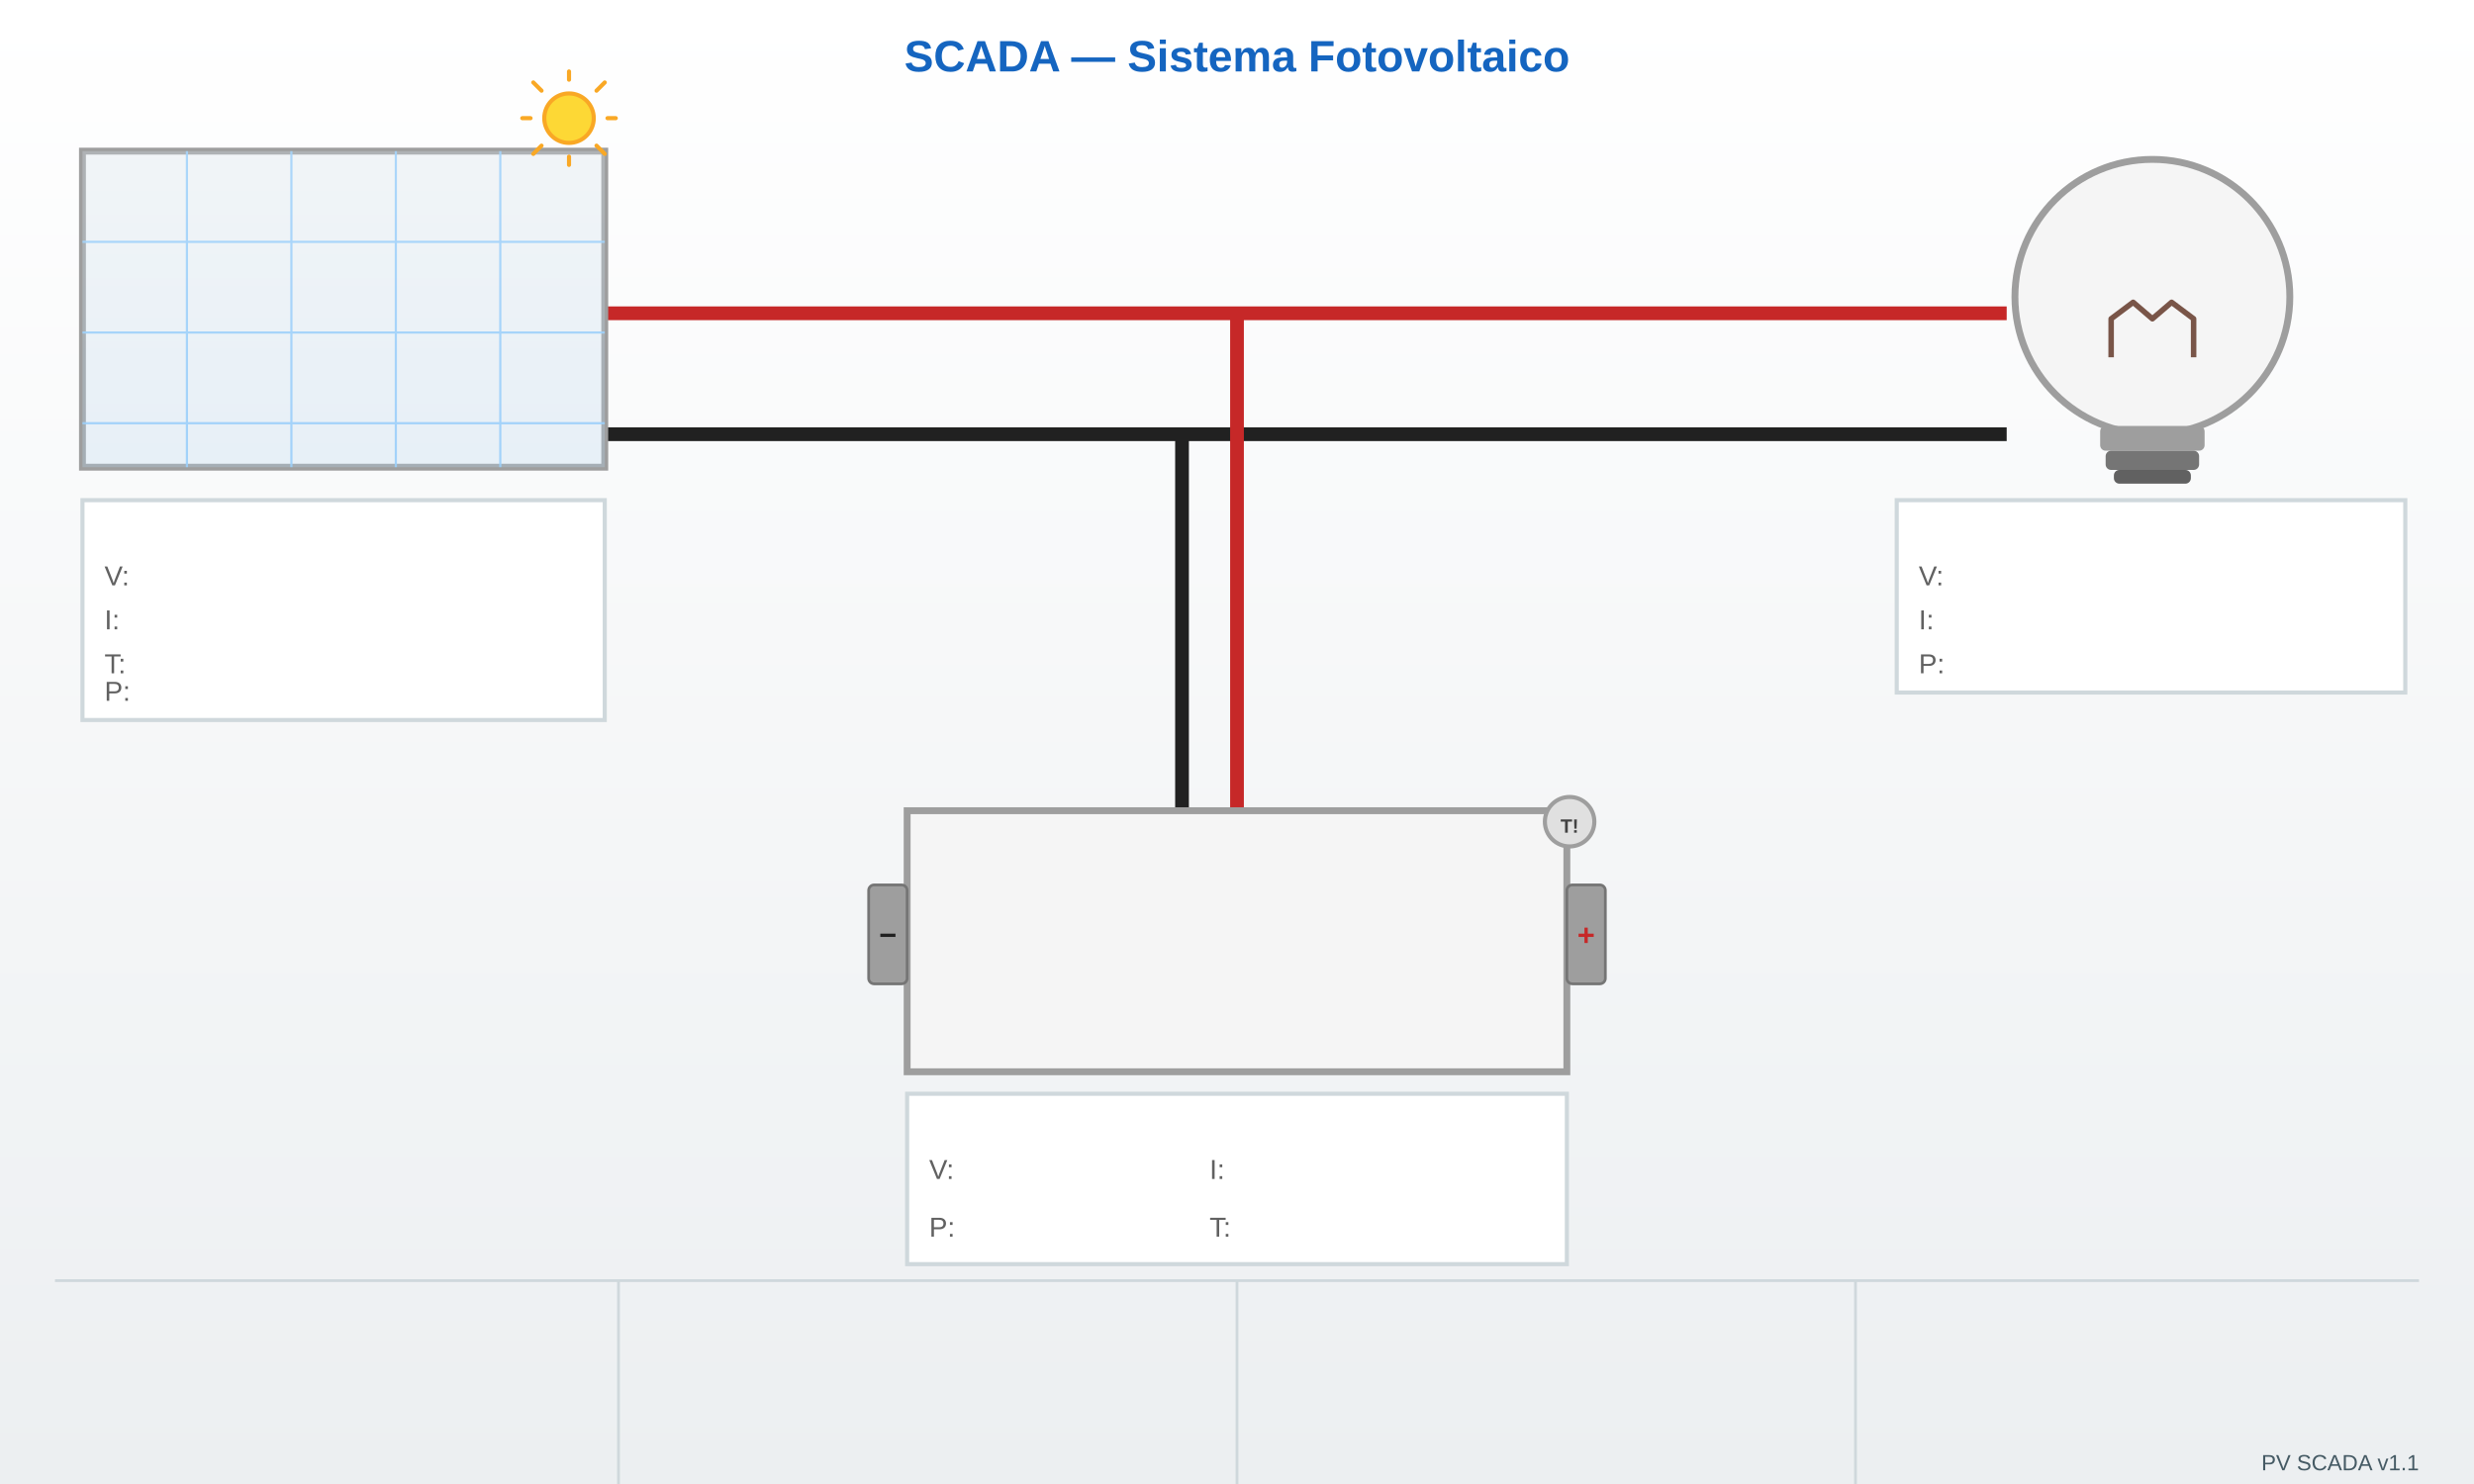
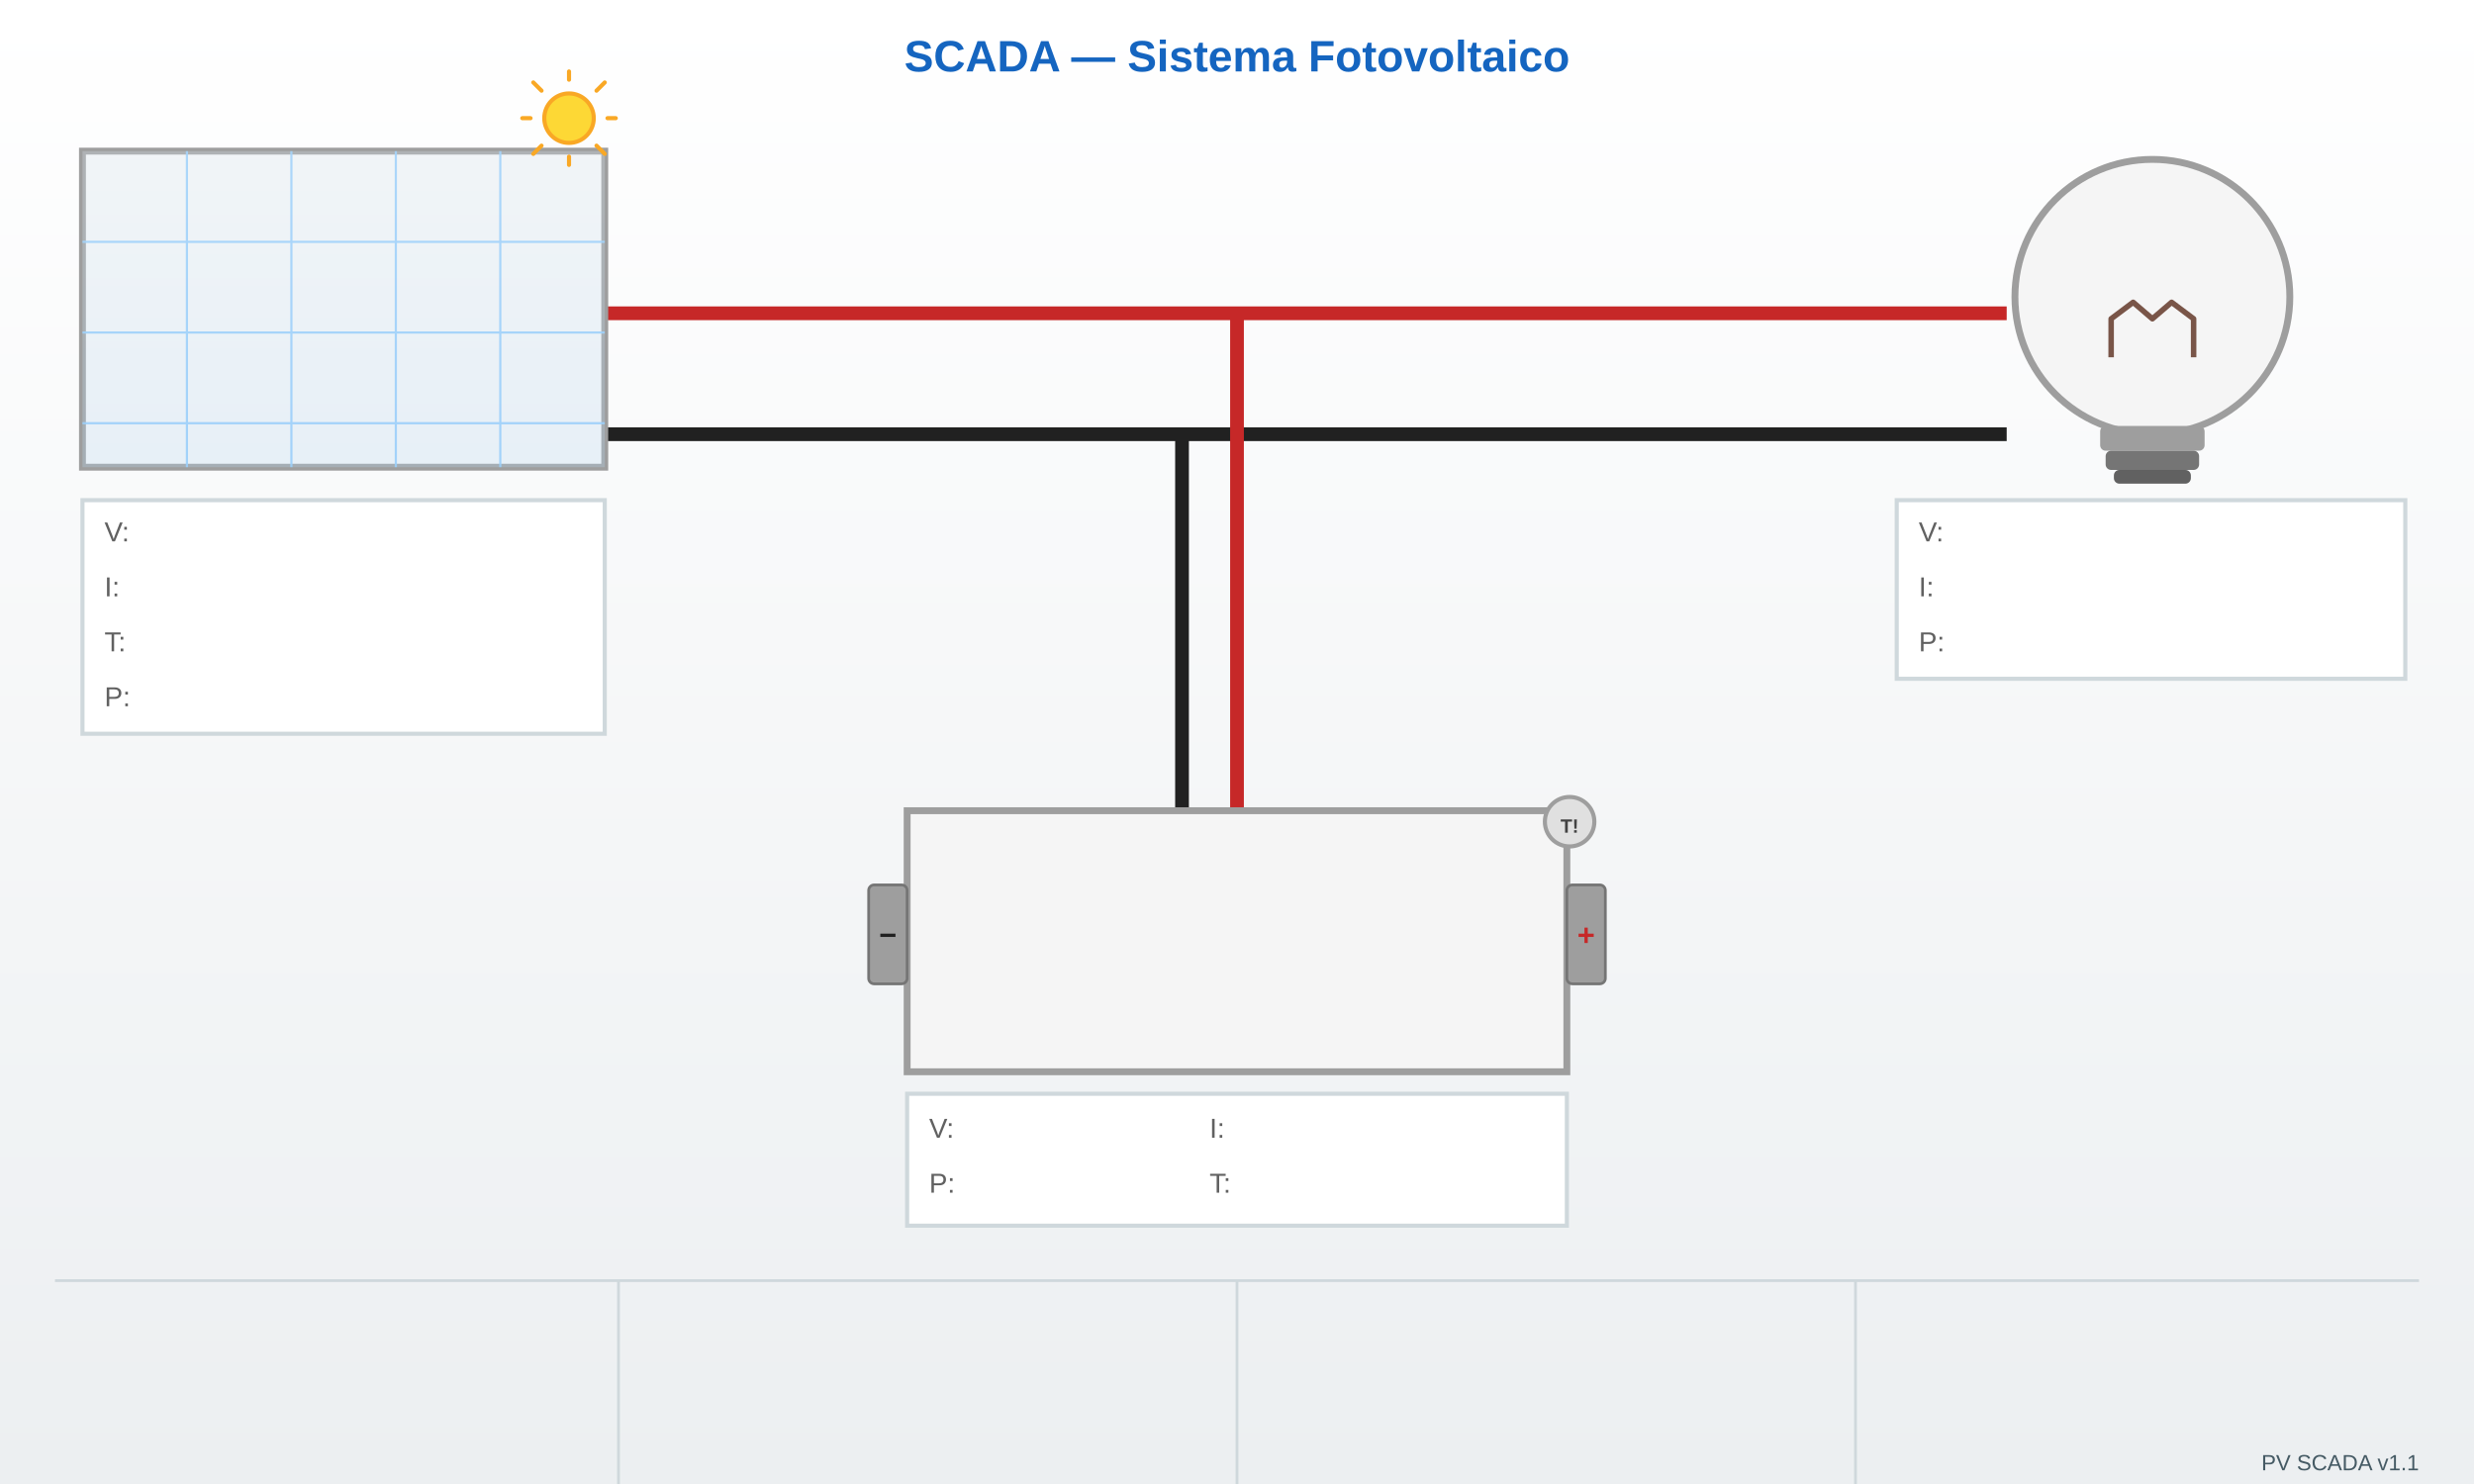
<svg xmlns="http://www.w3.org/2000/svg" xmlns:ns1="http://sodipodi.sourceforge.net/DTD/sodipodi-0.0.dtd" width="900" height="540" viewBox="0 0 900 540" id="svg2" version="1.1" ns1:docname="fotovoltaico.svg">
  <ns1:namedview id="base" pagecolor="#f4f6f9" />
  <defs id="defs4">
    <linearGradient id="bgGrad" x1="0" y1="0" x2="0" y2="1">
      <stop offset="0%" style="stop-color:#ffffff;stop-opacity:1" />
      <stop offset="100%" style="stop-color:#eceff1;stop-opacity:1" />
    </linearGradient>
    <linearGradient id="panelGradActive" x1="0" y1="0" x2="0" y2="1">
      <stop offset="0%" style="stop-color:#e3f2fd;stop-opacity:1" />
      <stop offset="100%" style="stop-color:#bbdefb;stop-opacity:1" />
    </linearGradient>
  </defs>
  <g id="layer1">
    <rect width="900" height="540" fill="url(#bgGrad)" id="fondo" />
    <text x="450" y="26" style="font-family:Arial;font-size:16px;font-weight:bold;fill:#1565C0;text-anchor:middle">SCADA — Sistema Fotovoltaico</text>
    <line x1="220" y1="114" x2="730" y2="114" style="stroke:#C62828;stroke-width:5" />
    <line x1="220" y1="158" x2="730" y2="158" style="stroke:#212121;stroke-width:5" />
    <rect x="30" y="55" width="190" height="115" id="PV_STATE_COLOR" style="fill:#f5f5f5;stroke:#9E9E9E;stroke-width:2.5" />
    <g style="stroke:#90CAF9;stroke-width:0.8;opacity:0.9">
      <line x1="30" y1="88" x2="220" y2="88" />
      <line x1="30" y1="121" x2="220" y2="121" />
      <line x1="30" y1="154" x2="220" y2="154" />
      <line x1="68" y1="55" x2="68" y2="170" />
      <line x1="106" y1="55" x2="106" y2="170" />
      <line x1="144" y1="55" x2="144" y2="170" />
      <line x1="182" y1="55" x2="182" y2="170" />
    </g>
    <rect x="30" y="55" width="190" height="115" style="fill:url(#panelGradActive);fill-opacity:0.25" />
    <circle cx="207" cy="43" r="9" style="fill:#FDD835;stroke:#F9A825;stroke-width:1.5" />
    <g style="stroke:#F9A825;stroke-width:1.5;stroke-linecap:round">
      <line x1="207" y1="29" x2="207" y2="26" />
      <line x1="207" y1="57" x2="207" y2="60" />
      <line x1="193" y1="43" x2="190" y2="43" />
      <line x1="221" y1="43" x2="224" y2="43" />
      <line x1="197" y1="33" x2="194" y2="30" />
      <line x1="217" y1="53" x2="220" y2="56" />
      <line x1="217" y1="33" x2="220" y2="30" />
      <line x1="197" y1="53" x2="194" y2="56" />
    </g>
-     <rect x="30" y="182" width="190" height="80" style="fill:#ffffff;stroke:#CFD8DC;stroke-width:1.5" />
-     <text x="38" y="213" style="font-family:Arial;font-size:10px;fill:#616161">V:</text>
-     <text x="54" y="213" id="PV_V" style="font-family:Arial;font-size:12px;font-weight:bold;fill:#1565C0" />
-     <text x="38" y="229" style="font-family:Arial;font-size:10px;fill:#616161">I:</text>
-     <text x="54" y="229" id="PV_I" style="font-family:Arial;font-size:12px;font-weight:bold;fill:#1565C0" />
-     <text x="38" y="245" style="font-family:Arial;font-size:10px;fill:#616161">T:</text>
-     <text x="54" y="245" id="PV_T" style="font-family:Arial;font-size:12px;font-weight:bold;fill:#E65100" />
-     <text x="38" y="255" style="font-family:Arial;font-size:10px;fill:#616161">P:</text>
-     <text x="54" y="255" id="PV_P" style="font-family:Arial;font-size:12px;font-weight:bold;fill:#1565C0" />
+     <rect x="30" y="182" width="190" height="85" style="fill:#ffffff;stroke:#CFD8DC;stroke-width:1.5" />
+     <text x="38" y="197" style="font-family:Arial;font-size:10px;fill:#616161">V:</text>
+     <text x="54" y="197" id="PV_V" style="font-family:Arial;font-size:10px;font-weight:bold;fill:#1565C0" />
+     <text x="38" y="217" style="font-family:Arial;font-size:10px;fill:#616161">I:</text>
+     <text x="54" y="217" id="PV_I" style="font-family:Arial;font-size:10px;font-weight:bold;fill:#1565C0" />
+     <text x="38" y="237" style="font-family:Arial;font-size:10px;fill:#616161">T:</text>
+     <text x="54" y="237" id="PV_T" style="font-family:Arial;font-size:10px;font-weight:bold;fill:#E65100" />
+     <text x="38" y="257" style="font-family:Arial;font-size:10px;fill:#616161">P:</text>
+     <text x="54" y="257" id="PV_P" style="font-family:Arial;font-size:10px;font-weight:bold;fill:#1565C0" />
    <circle cx="783" cy="108" r="50" id="BULB_BODY" style="fill:#f5f5f5;stroke:#9E9E9E;stroke-width:2.5" />
    <circle cx="783" cy="108" r="50" id="BULB_GLOW" style="fill:none;fill-opacity:0.45;stroke:none" />
    <polyline points="768,130 768,116 776,110 783,116 790,110 798,116 798,130" style="fill:none;stroke:#795548;stroke-width:2;stroke-linejoin:round" />
    <rect x="764" y="155" width="38" height="9" rx="2" style="fill:#9E9E9E" />
    <rect x="766" y="164" width="34" height="7" rx="2" style="fill:#757575" />
    <rect x="769" y="171" width="28" height="5" rx="2" style="fill:#616161" />
-     <rect x="690" y="182" width="185" height="70" style="fill:#ffffff;stroke:#CFD8DC;stroke-width:1.5" />
-     <text x="698" y="213" style="font-family:Arial;font-size:10px;fill:#616161">V:</text>
-     <text x="714" y="213" id="LOAD_V" style="font-family:Arial;font-size:12px;font-weight:bold;fill:#E65100" />
-     <text x="698" y="229" style="font-family:Arial;font-size:10px;fill:#616161">I:</text>
-     <text x="714" y="229" id="LOAD_I" style="font-family:Arial;font-size:12px;font-weight:bold;fill:#E65100" />
-     <text x="698" y="245" style="font-family:Arial;font-size:10px;fill:#616161">P:</text>
-     <text x="714" y="245" id="LOAD_P" style="font-family:Arial;font-size:12px;font-weight:bold;fill:#E65100" />
+     <rect x="690" y="182" width="185" height="65" style="fill:#ffffff;stroke:#CFD8DC;stroke-width:1.5" />
+     <text x="698" y="197" style="font-family:Arial;font-size:10px;fill:#616161">V:</text>
+     <text x="714" y="197" id="LOAD_V" style="font-family:Arial;font-size:10px;font-weight:bold;fill:#E65100" />
+     <text x="698" y="217" style="font-family:Arial;font-size:10px;fill:#616161">I:</text>
+     <text x="714" y="217" id="LOAD_I" style="font-family:Arial;font-size:10px;font-weight:bold;fill:#E65100" />
+     <text x="698" y="237" style="font-family:Arial;font-size:10px;fill:#616161">P:</text>
+     <text x="714" y="237" id="LOAD_P" style="font-family:Arial;font-size:10px;font-weight:bold;fill:#E65100" />
    <line x1="450" y1="114" x2="450" y2="295" style="stroke:#C62828;stroke-width:5" />
    <line x1="430" y1="158" x2="430" y2="295" style="stroke:#212121;stroke-width:5" />
    <rect x="330" y="295" width="240" height="95" id="BAT_BODY" style="fill:#f5f5f5;stroke:#9E9E9E;stroke-width:2.5" />
    <rect x="570" y="322" width="14" height="36" rx="2" style="fill:#9E9E9E;stroke:#757575;stroke-width:1" />
    <text x="577" y="344" style="font-family:Arial;font-size:11px;font-weight:bold;fill:#C62828;text-anchor:middle">+</text>
    <rect x="316" y="322" width="14" height="36" rx="2" style="fill:#9E9E9E;stroke:#757575;stroke-width:1" />
    <text x="323" y="344" style="font-family:Arial;font-size:11px;font-weight:bold;fill:#212121;text-anchor:middle">−</text>
    <circle cx="571" cy="299" r="9" id="BAT_T_ALARM" style="fill:#e0e0e0;stroke:#9E9E9E;stroke-width:1.5" />
    <text x="571" y="303" style="font-family:Arial;font-size:7px;font-weight:bold;fill:#424242;text-anchor:middle">T!</text>
-     <rect x="330" y="398" width="240" height="62" style="fill:#ffffff;stroke:#CFD8DC;stroke-width:1.5" />
-     <text x="338" y="429" style="font-family:Arial;font-size:10px;fill:#616161">V:</text>
-     <text x="352" y="429" id="BAT_V" style="font-family:Arial;font-size:12px;font-weight:bold;fill:#2E7D32" />
-     <text x="440" y="429" style="font-family:Arial;font-size:10px;fill:#616161">I:</text>
-     <text x="454" y="429" id="BAT_I" style="font-family:Arial;font-size:12px;font-weight:bold;fill:#2E7D32" />
-     <text x="338" y="450" style="font-family:Arial;font-size:10px;fill:#616161">P:</text>
-     <text x="352" y="450" id="BAT_P" style="font-family:Arial;font-size:12px;font-weight:bold;fill:#2E7D32" />
-     <text x="440" y="450" style="font-family:Arial;font-size:10px;fill:#616161">T:</text>
-     <text x="454" y="450" id="BAT_T" style="font-family:Arial;font-size:12px;font-weight:bold;fill:#E65100" />
+     <rect x="330" y="398" width="240" height="48" style="fill:#ffffff;stroke:#CFD8DC;stroke-width:1.5" />
+     <text x="338" y="414" style="font-family:Arial;font-size:10px;fill:#616161">V:</text>
+     <text x="352" y="414" id="BAT_V" style="font-family:Arial;font-size:10px;font-weight:bold;fill:#2E7D32" />
+     <text x="440" y="414" style="font-family:Arial;font-size:10px;fill:#616161">I:</text>
+     <text x="454" y="414" id="BAT_I" style="font-family:Arial;font-size:10px;font-weight:bold;fill:#2E7D32" />
+     <text x="338" y="434" style="font-family:Arial;font-size:10px;fill:#616161">P:</text>
+     <text x="352" y="434" id="BAT_P" style="font-family:Arial;font-size:10px;font-weight:bold;fill:#2E7D32" />
+     <text x="440" y="434" style="font-family:Arial;font-size:10px;fill:#616161">T:</text>
+     <text x="454" y="434" id="BAT_T" style="font-family:Arial;font-size:10px;font-weight:bold;fill:#E65100" />
    <line x1="220" y1="114" x2="730" y2="114" id="FLOW_PV_LOAD" style="stroke:none;stroke-width:5" />
    <line x1="452" y1="114" x2="452" y2="295" id="FLOW_PV_BAT" style="stroke:none;stroke-width:5" />
    <line x1="448" y1="295" x2="448" y2="114" id="FLOW_BAT_LOAD" style="stroke:none;stroke-width:5" />
    <line x1="20" y1="466" x2="880" y2="466" style="stroke:#CFD8DC;stroke-width:1" />
    <line x1="225" y1="466" x2="225" y2="540" style="stroke:#CFD8DC;stroke-width:1" />
    <line x1="450" y1="466" x2="450" y2="540" style="stroke:#CFD8DC;stroke-width:1" />
    <line x1="675" y1="466" x2="675" y2="540" style="stroke:#CFD8DC;stroke-width:1" />
    <text x="112" y="508" id="TOTAL_PV" style="font-family:Arial;font-size:19px;font-weight:bold;fill:#1565C0;text-anchor:middle" />
    <text x="337" y="508" id="TOTAL_BAT" style="font-family:Arial;font-size:19px;font-weight:bold;fill:#2E7D32;text-anchor:middle" />
    <text x="562" y="508" id="TOTAL_LOAD" style="font-family:Arial;font-size:19px;font-weight:bold;fill:#E65100;text-anchor:middle" />
    <rect x="675" y="466" width="225" height="74" id="MODE_COLOR" style="fill:none;stroke:none" />
    <text x="787" y="508" id="SYSTEM_MODE" style="font-family:Arial;font-size:19px;font-weight:bold;fill:#424242;text-anchor:middle" />
    <text x="880" y="535" style="font-family:Arial;font-size:8px;fill:#455A64;text-anchor:end">PV SCADA v1.1</text>
  </g>
</svg>
